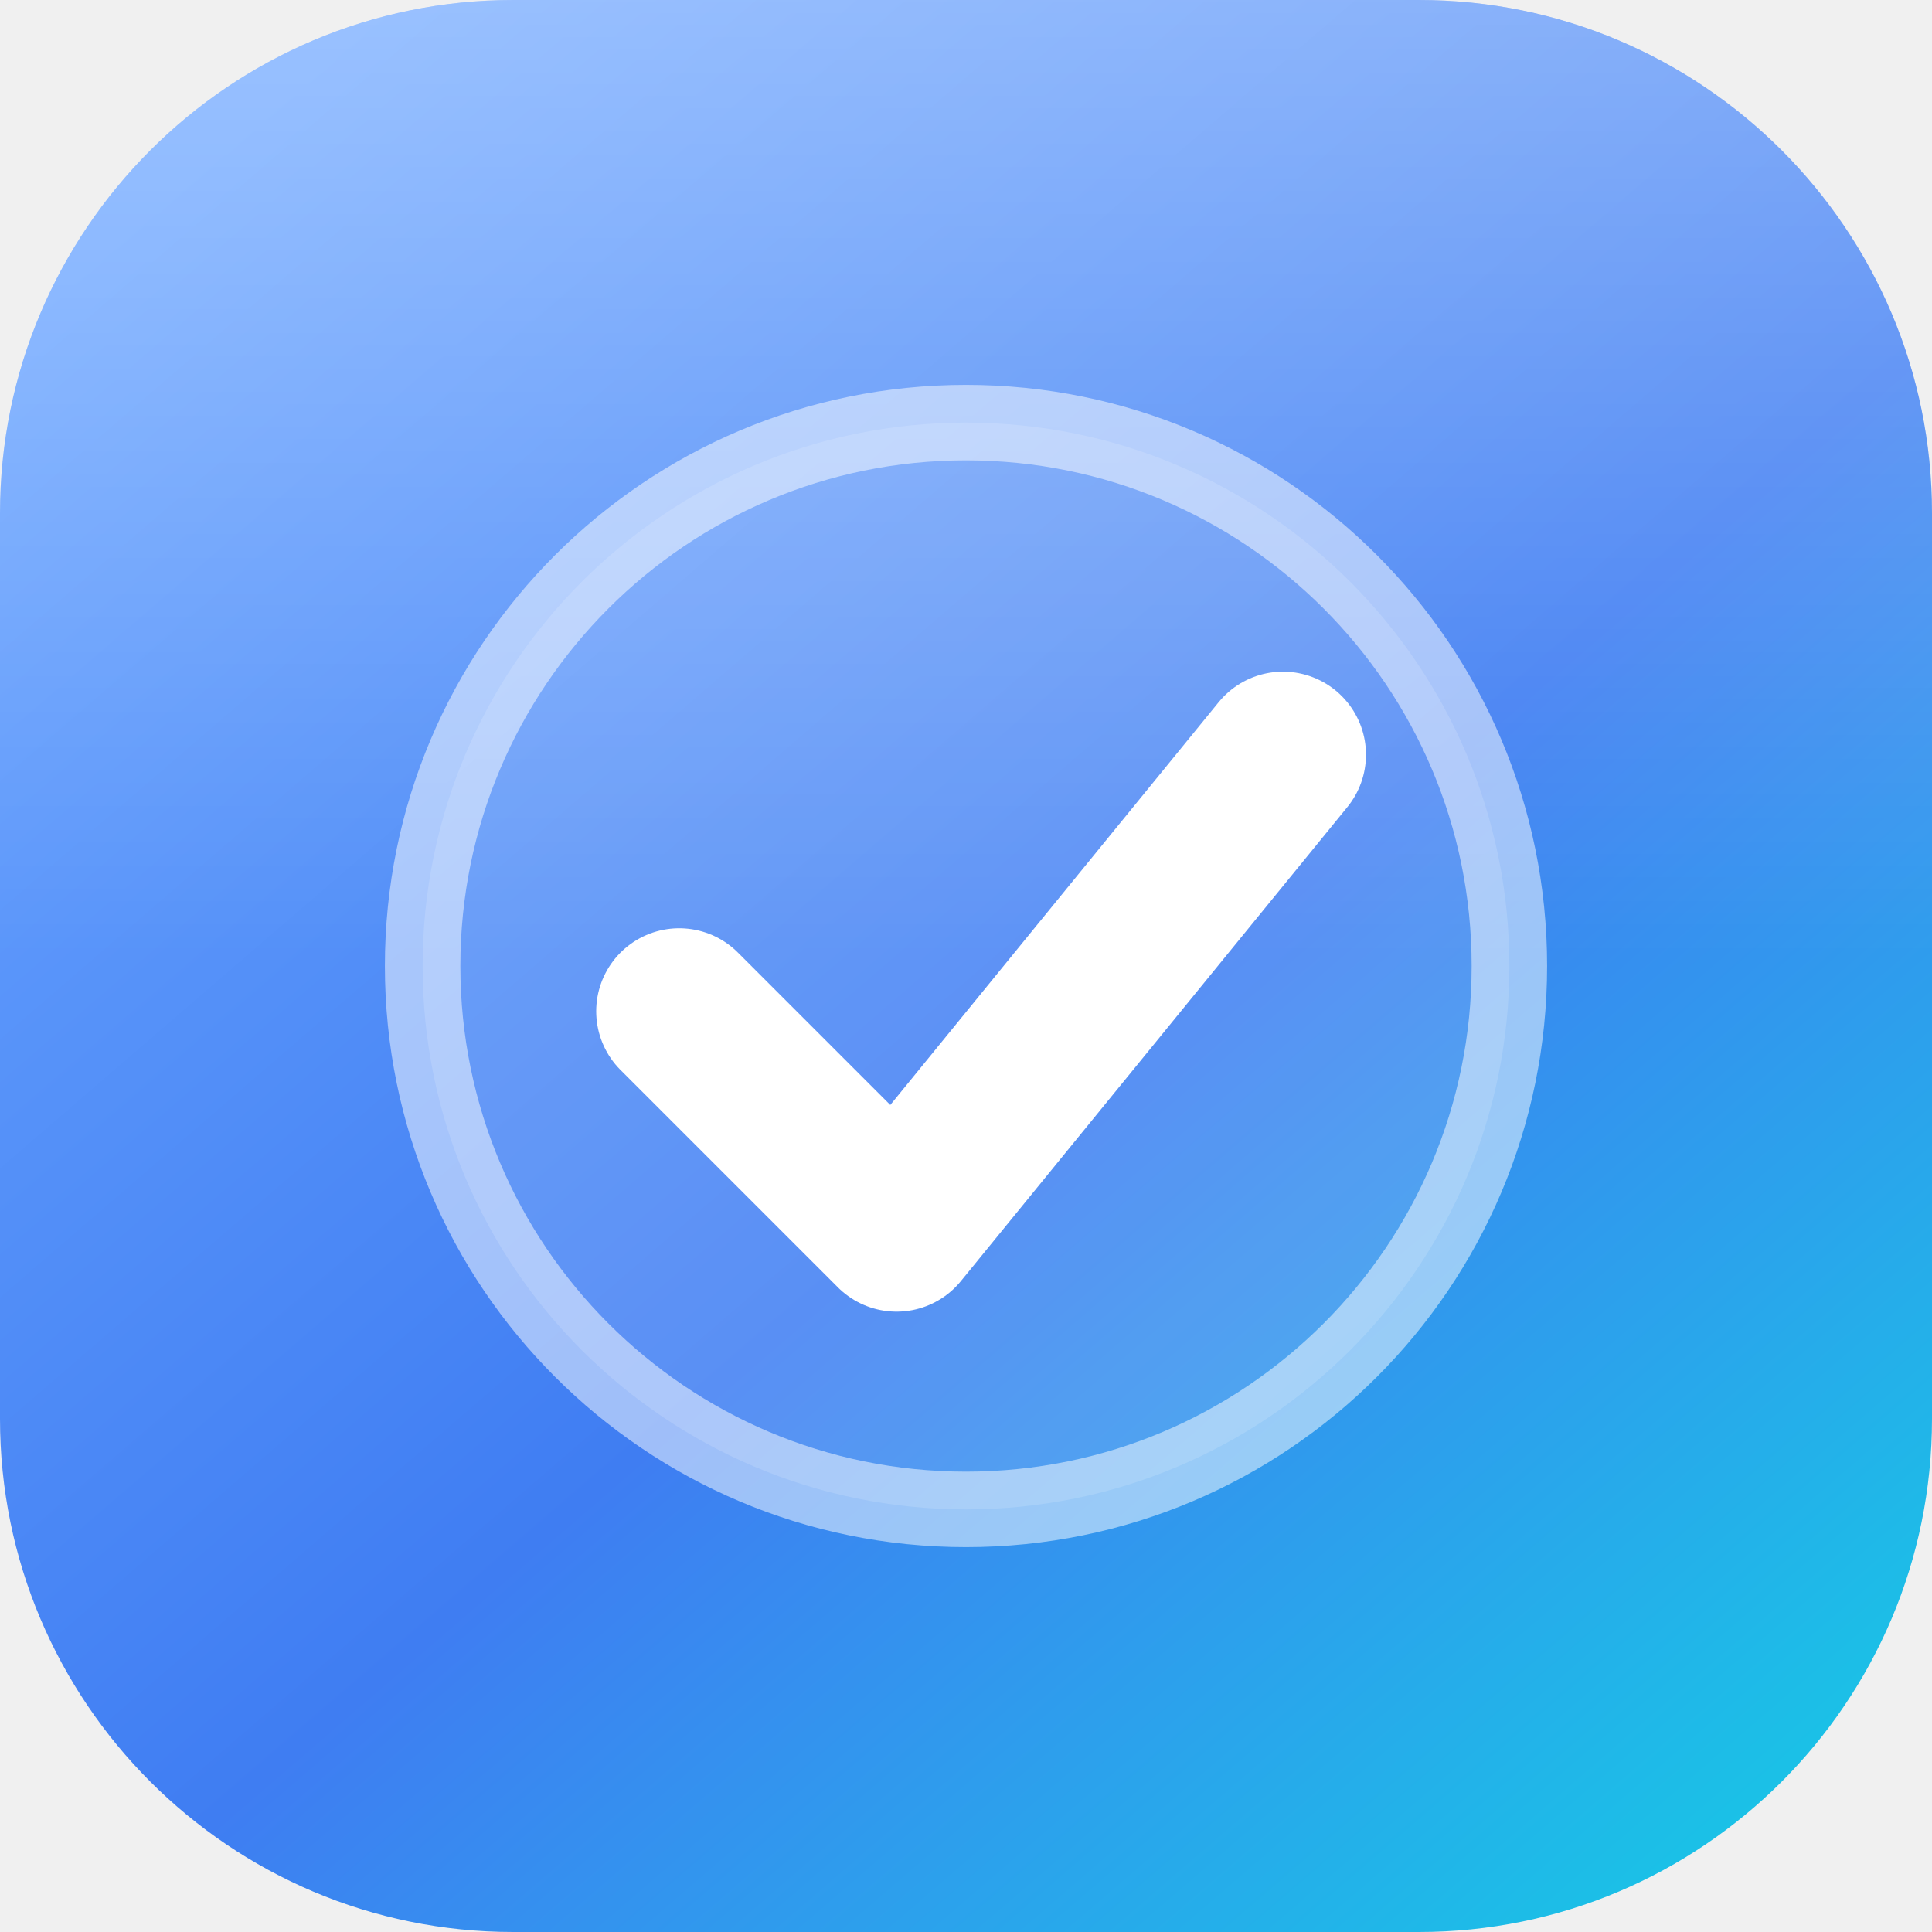
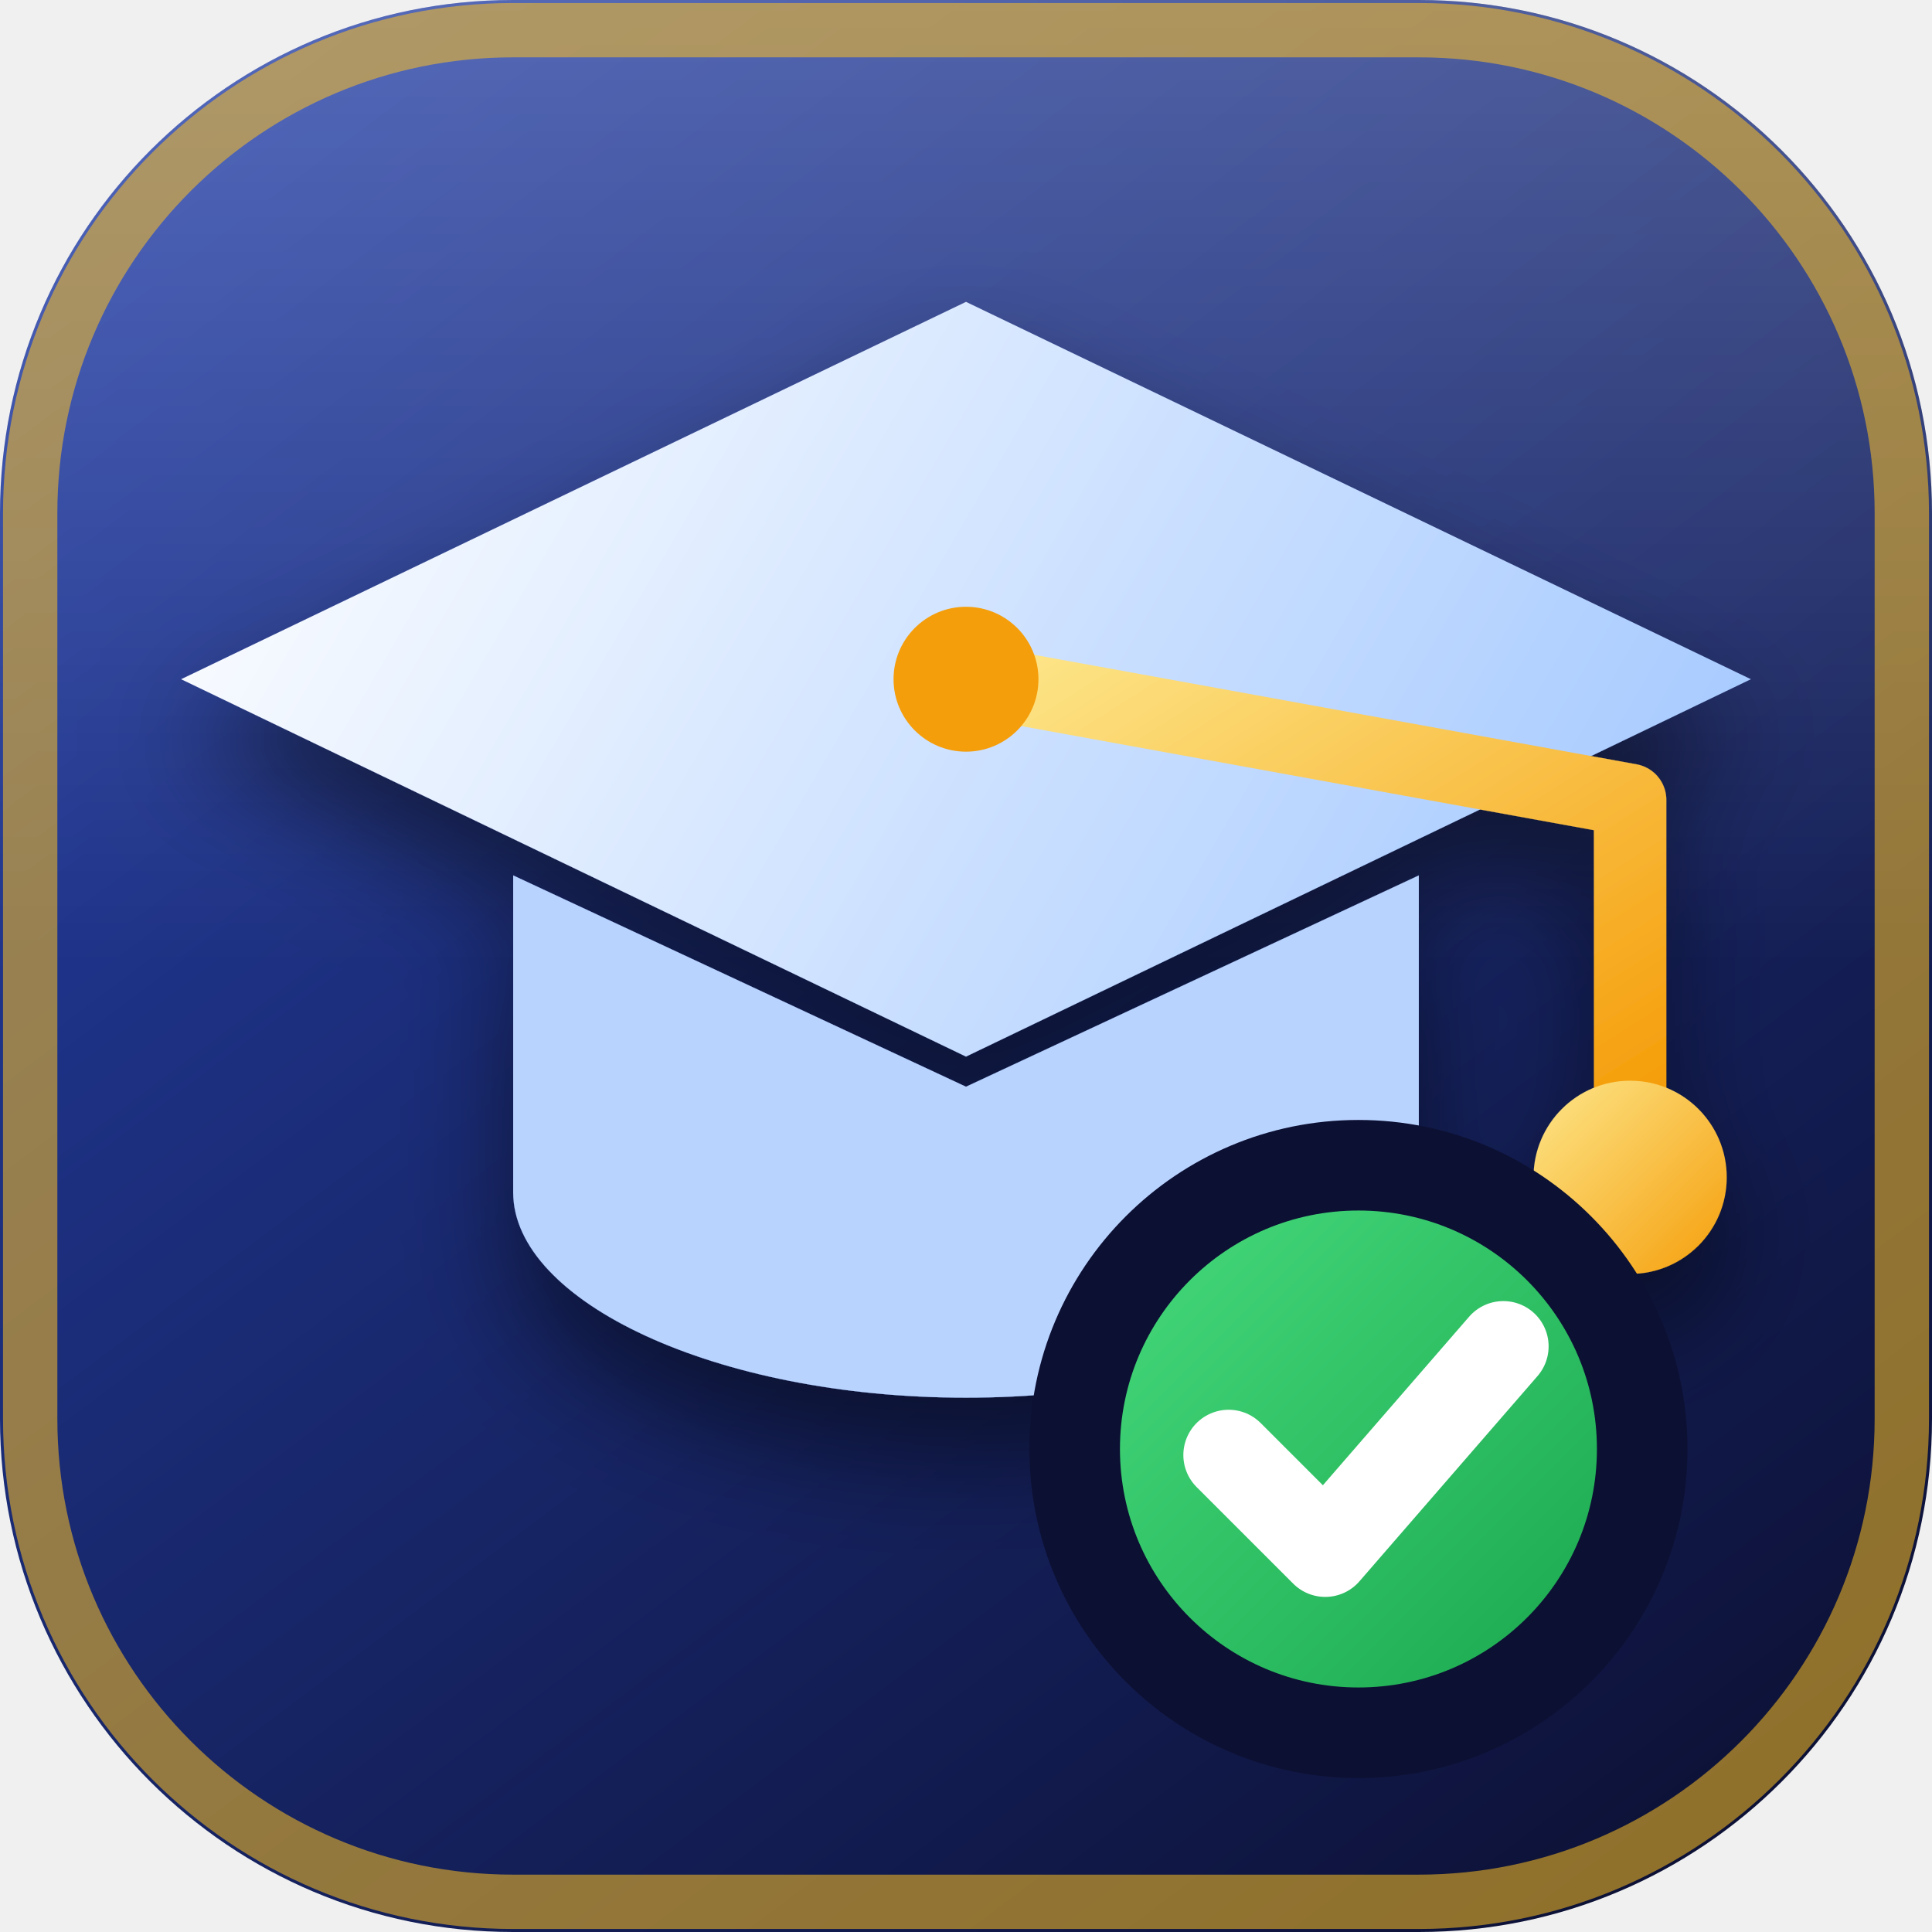
<svg xmlns="http://www.w3.org/2000/svg" viewBox="0 0 64 64">
  <defs>
-     <linearGradient id="a" x1="8" y1="4" x2="58" y2="62" gradientUnits="userSpaceOnUse">
-       <stop offset="0" stop-color="#6aa4ff" />
-       <stop offset=".55" stop-color="#3f7df2" />
-       <stop offset="1" stop-color="#19c4e6" />
+     <linearGradient id="bg" x1="8" y1="0" x2="56" y2="64" gradientUnits="userSpaceOnUse">
+       <stop offset="0" stop-color="#2540a8" />
+       <stop offset="1" stop-color="#0c1033" />
    </linearGradient>
-     <linearGradient id="g" x1="0" y1="0" x2="0" y2="64" gradientUnits="userSpaceOnUse">
-       <stop offset="0" stop-color="#fff" stop-opacity=".32" />
+     <linearGradient id="gl" x1="0" y1="0" x2="0" y2="64" gradientUnits="userSpaceOnUse">
+       <stop offset="0" stop-color="#fff" stop-opacity=".22" />
      <stop offset=".5" stop-color="#fff" stop-opacity="0" />
    </linearGradient>
+     <linearGradient id="cap" x1="8" y1="10" x2="56" y2="38" gradientUnits="userSpaceOnUse">
+       <stop offset="0" stop-color="#ffffff" />
+       <stop offset="1" stop-color="#9ec5ff" />
+     </linearGradient>
+     <linearGradient id="gold" x1="0" y1="0" x2="1" y2="1">
+       <stop offset="0" stop-color="#fde68a" />
+       <stop offset="1" stop-color="#f59e0b" />
+     </linearGradient>
+     <linearGradient id="ok" x1="0" y1="0" x2="1" y2="1">
+       <stop offset="0" stop-color="#4ade80" />
+       <stop offset="1" stop-color="#16a34a" />
+     </linearGradient>
+     <filter id="ds" x="-20%" y="-20%" width="140%" height="150%">
+       <feDropShadow dx="0" dy="2" stdDeviation="1.8" flood-color="#000" flood-opacity=".5" />
+     </filter>
  </defs>
-   <rect width="64" height="64" rx="17" fill="url(#a)" />
-   <rect width="64" height="64" rx="17" fill="url(#g)" />
-   <circle cx="32" cy="32" r="18" fill="#fff" fill-opacity=".14" stroke="#fff" stroke-opacity=".5" stroke-width="2.5" />
-   <path d="M22.5 33.5l7.2 7.2L42.5 25" fill="none" stroke="#fff" stroke-width="5.5" stroke-linecap="round" stroke-linejoin="round" />
+   <rect width="64" height="64" rx="17" fill="url(#bg)" />
+   <rect width="64" height="64" rx="17" fill="url(#gl)" />
+   <rect x="1" y="1" width="62" height="62" rx="16" fill="none" stroke="#fbbf24" stroke-opacity=".55" stroke-width="1.8" />
+   <g filter="url(#ds)">
+     <path d="M17 29v10.5c0 3.6 6.7 6.8 15 6.8s15-3.2 15-6.8V29L32 36z" fill="#b9d3ff" />
+     <path d="M32 10 58 22.5 32 35 6 22.5z" fill="url(#cap)" />
+     <path d="M32 22.5 54 26.5v10" fill="none" stroke="url(#gold)" stroke-width="2.4" stroke-linecap="round" stroke-linejoin="round" />
+     <circle cx="54" cy="39" r="3.2" fill="url(#gold)" />
+   </g>
+   <circle cx="32" cy="22.5" r="2.4" fill="#f59e0b" />
+   <circle cx="45" cy="48" r="9.4" fill="url(#ok)" stroke="#0c1033" stroke-width="3" />
+   <path d="M40.7 48.2 43.9 51.4 49.8 44.6" fill="none" stroke="#fff" stroke-width="3" stroke-linecap="round" stroke-linejoin="round" />
</svg>
